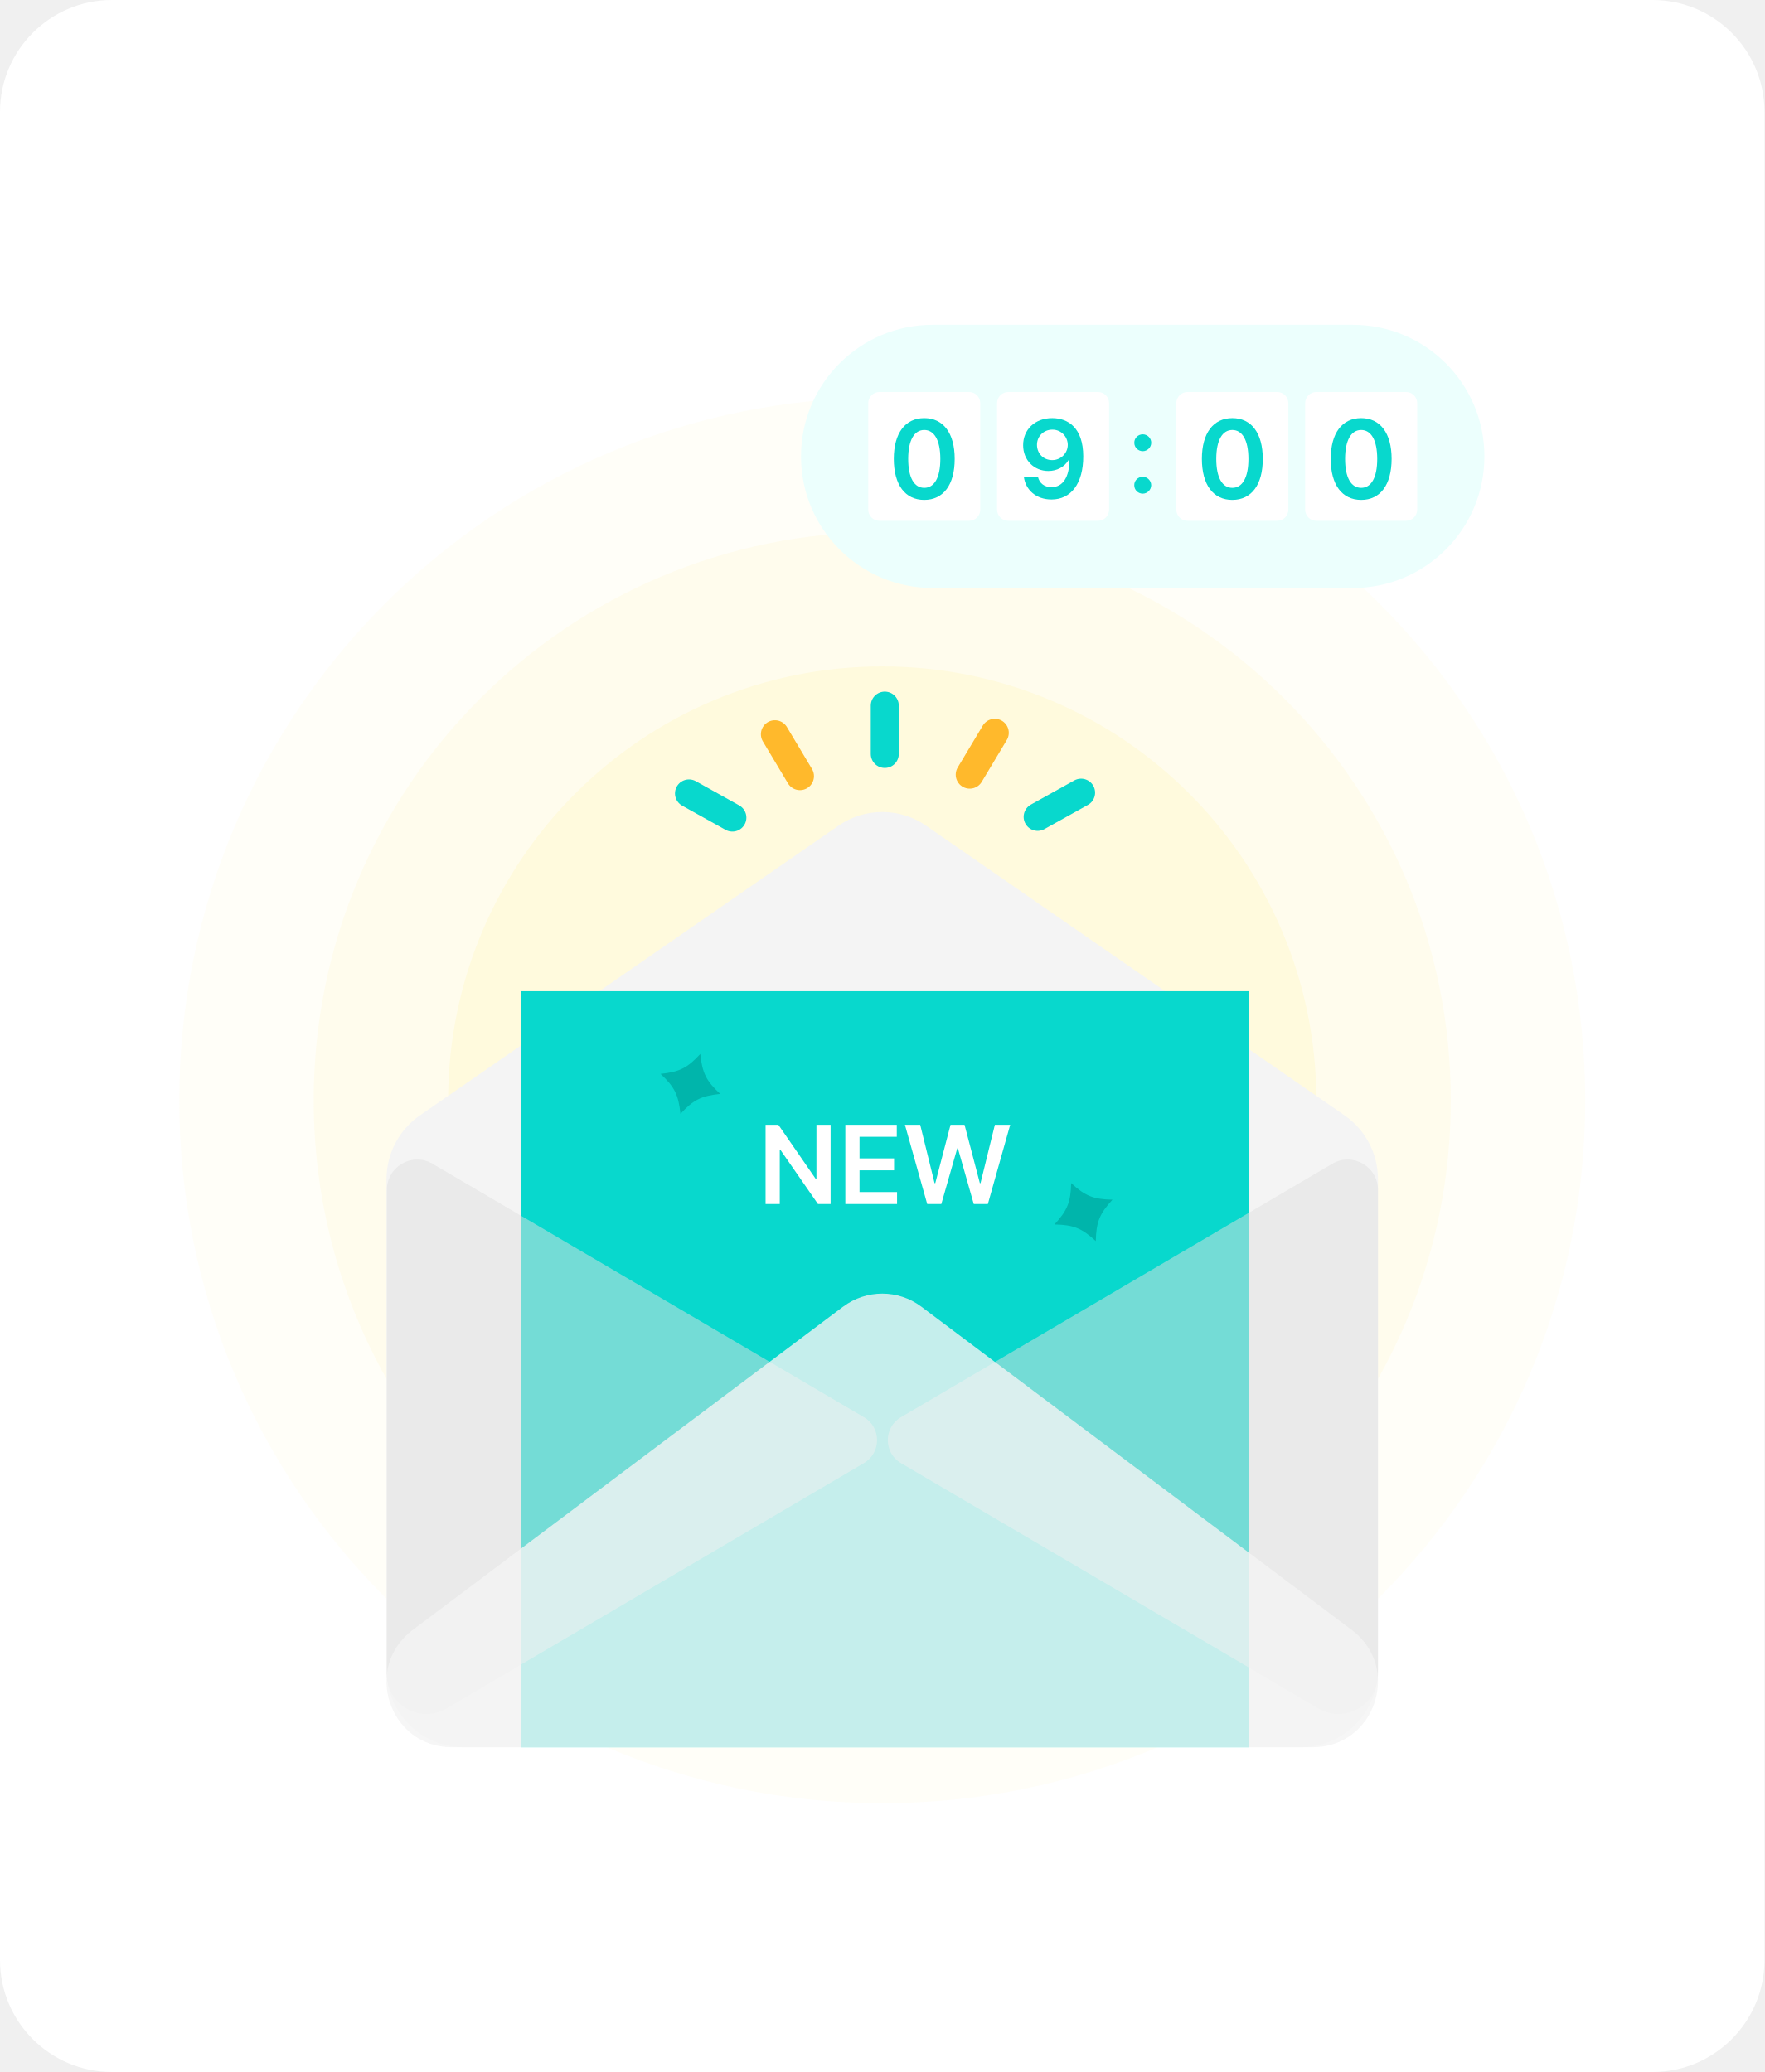
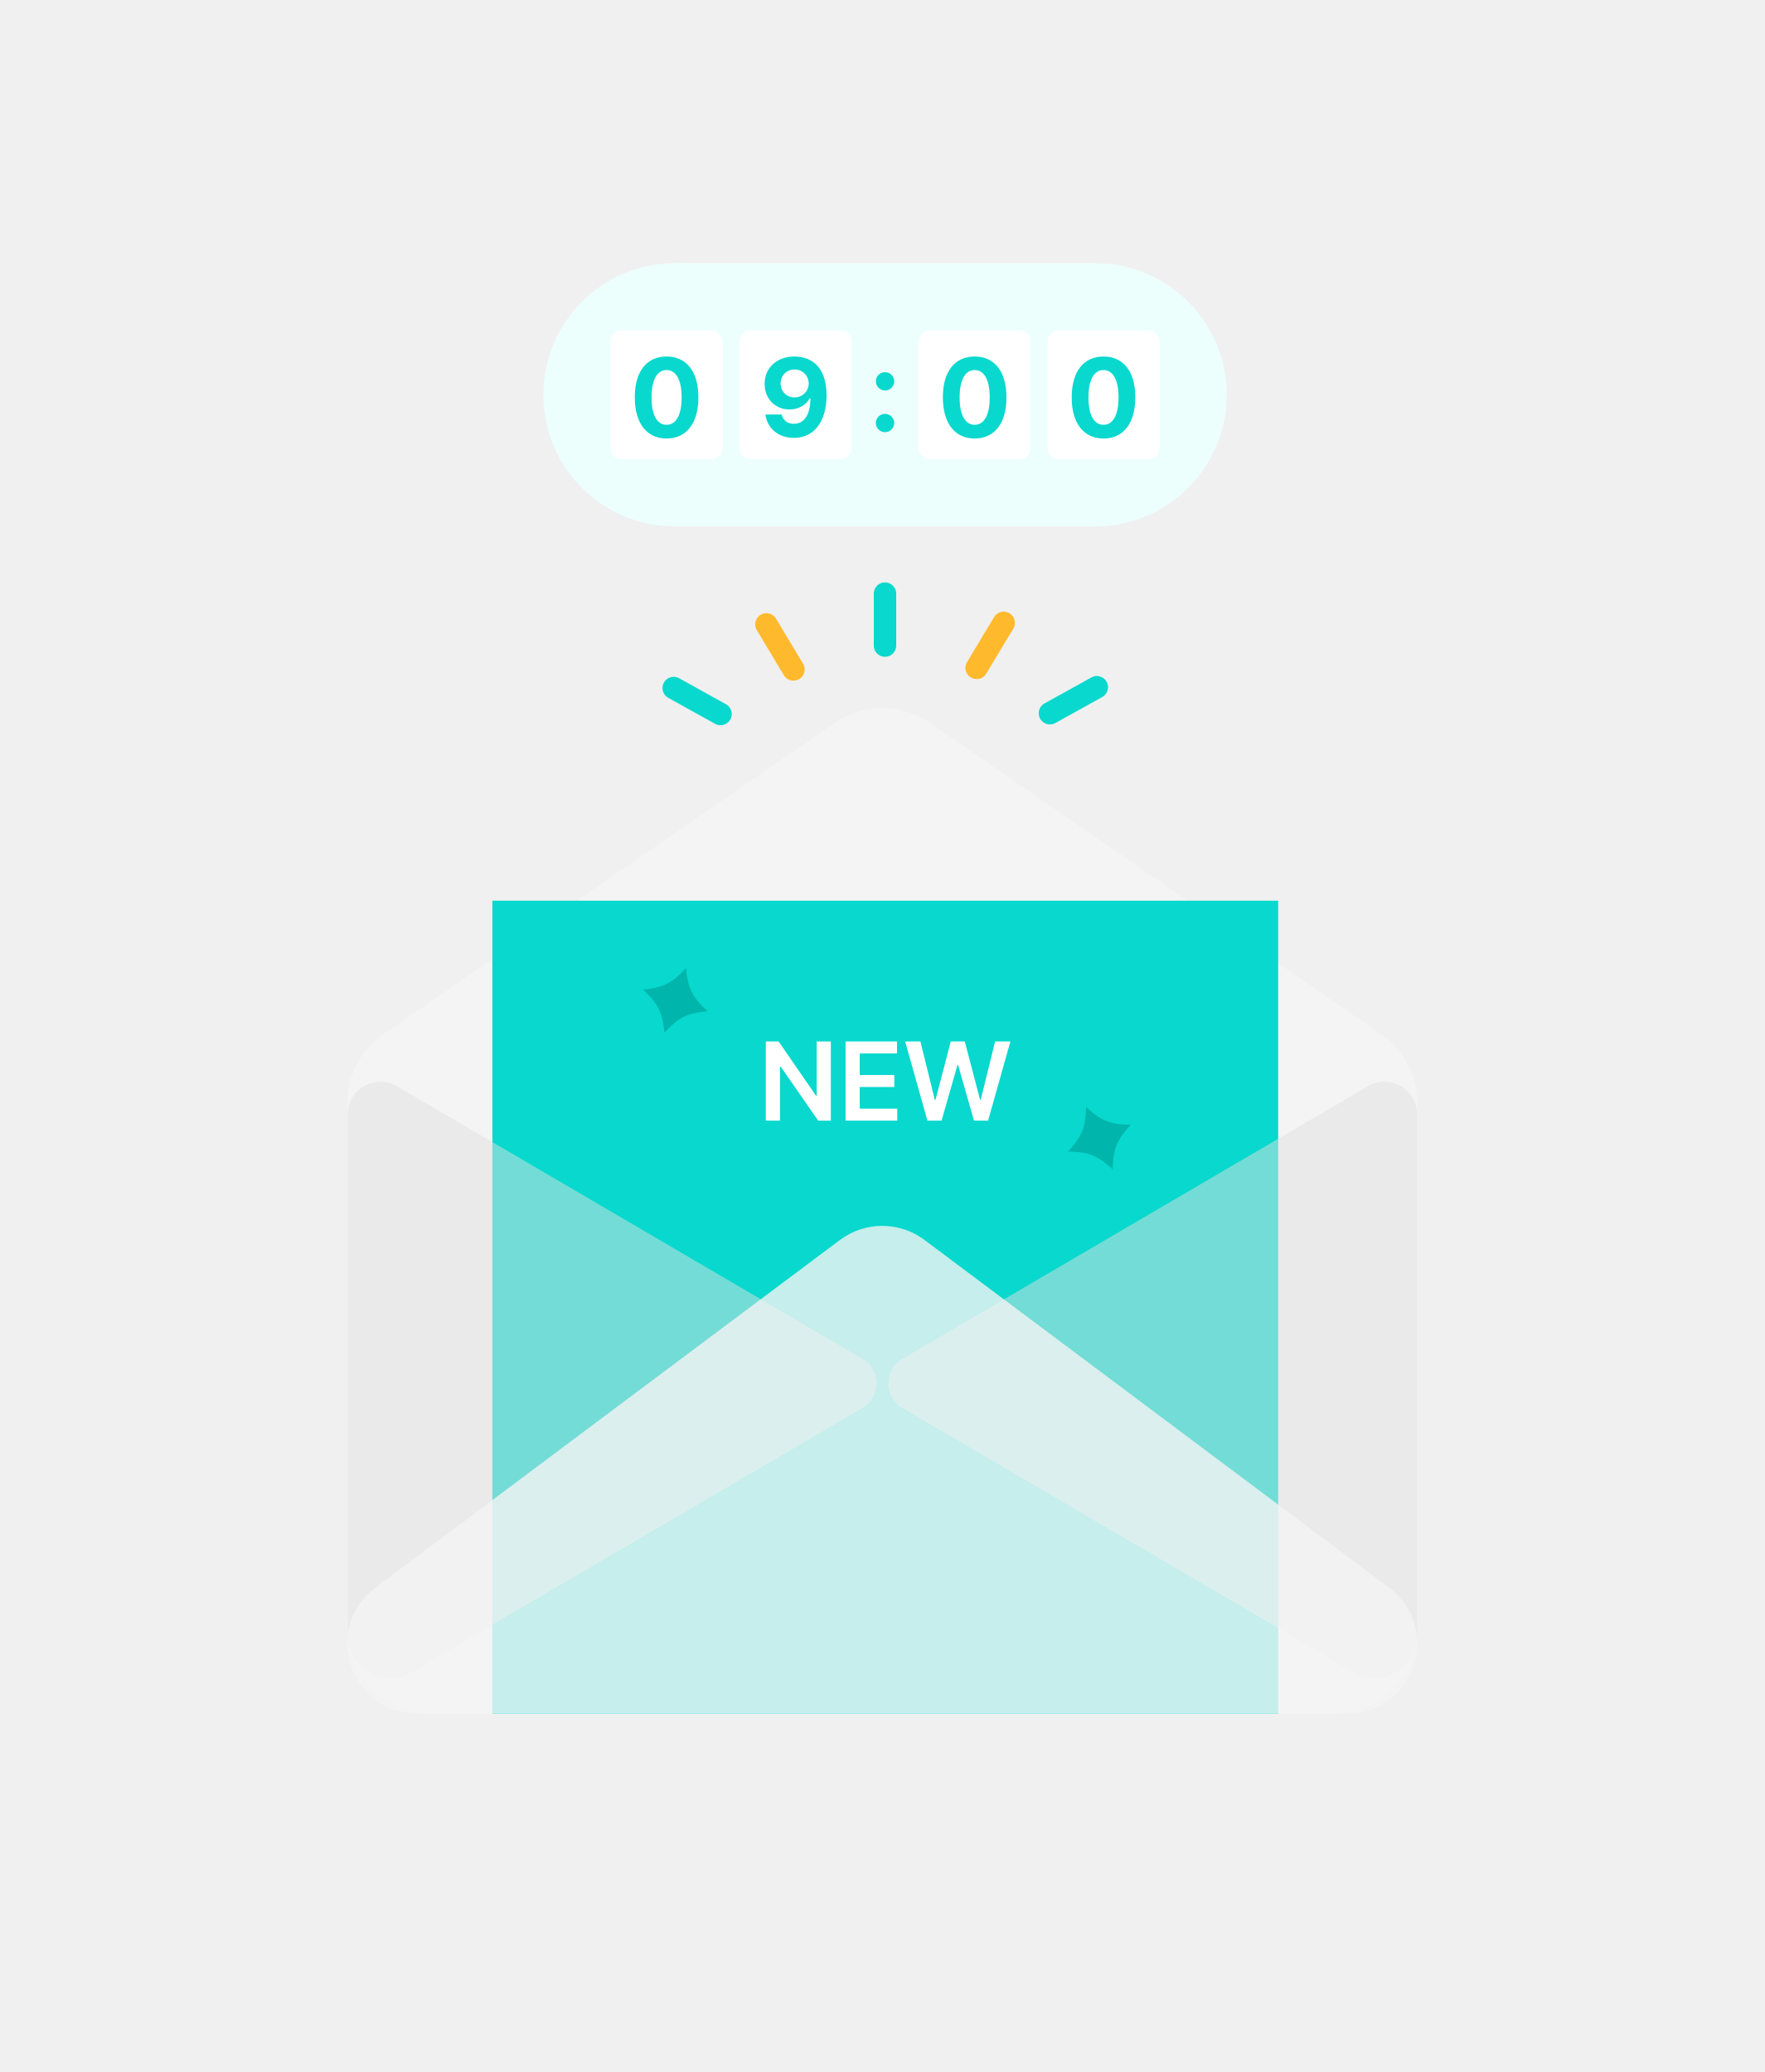
<svg xmlns="http://www.w3.org/2000/svg" width="315" height="370" viewBox="0 0 315 370" fill="none">
-   <rect y="-0" width="315" height="370" rx="20" fill="white" />
-   <circle opacity="0.2" cx="157.5" cy="196.5" r="125.5" fill="#FFFADD" />
-   <circle opacity="0.4" cx="157.5" cy="196.5" r="101.5" fill="#FFFADD" />
-   <circle cx="157.5" cy="196.5" r="77.5" fill="#FFFADD" />
-   <path d="M69 298.138V210.587C69 206.027 71.228 201.757 74.967 199.172L149.674 147.447C154.385 144.182 160.615 144.182 165.333 147.447L240.033 199.172C243.772 201.757 246 206.027 246 210.587V298.138C246 305.797 239.826 312 232.204 312H82.796C75.181 312 69 305.797 69 298.138Z" fill="#F4F4F4" />
-   <path d="M223 177H93V312H223V177Z" fill="#08D8CD" />
-   <path opacity="0.5" d="M154.237 253.075L77.214 207.81C73.604 205.688 69.069 208.306 69.069 212.509V298.953C69.069 304.431 74.981 307.841 79.68 305.078L154.237 261.267C157.354 259.434 157.354 254.901 154.237 253.068V253.075Z" fill="#E0E0E0" />
-   <path opacity="0.5" d="M160.832 253.075L237.855 207.81C241.465 205.688 246 208.306 246 212.509V298.953C246 304.431 240.088 307.841 235.389 305.078L160.832 261.267C157.715 259.434 157.715 254.901 160.832 253.068V253.075Z" fill="#E0E0E0" />
-   <path opacity="0.8" d="M150.532 233.318L73.666 291.071C64.74 297.774 69.475 312 80.635 312H234.365C245.524 312 250.26 297.774 241.334 291.071L164.468 233.324C160.34 230.225 154.66 230.225 150.532 233.324V233.318Z" fill="#F4F4F4" />
-   <path d="M145.754 200.856H148.282V215H146.023L139.325 205.338H139.207V215H136.673V200.856H138.958L145.63 210.525H145.754V200.856ZM160.144 215H150.911V200.856H160.096V202.997H153.445V206.851H159.613V208.985H153.445V212.859H160.144V215ZM168.049 215H165.528L161.55 200.856H164.278L166.84 211.271H166.971L169.692 200.856H172.192L174.927 211.278H175.045L177.607 200.856H180.342L176.357 215H173.836L171.005 205.055H170.894L168.049 215Z" fill="white" />
-   <path d="M198.603 214.228C196.3 216.732 195.694 218.213 195.623 221.619C193.126 219.319 191.648 218.716 188.245 218.653C190.549 216.148 191.155 214.668 191.226 211.262C193.723 213.561 195.2 214.165 198.603 214.228Z" fill="#00B5AB" />
-   <path d="M128.579 195.343C125.206 195.689 123.777 196.395 121.478 198.903C121.127 195.515 120.42 194.079 117.917 191.766C121.291 191.421 122.719 190.714 125.018 188.206C125.369 191.594 126.076 193.03 128.579 195.343Z" fill="#00B5AB" />
-   <path d="M157.955 126V134.634" stroke="#08D8CD" stroke-width="5" stroke-linecap="round" stroke-linejoin="round" />
-   <path d="M138.338 131.114L142.812 138.597" stroke="#FFB92C" stroke-width="5" stroke-linecap="round" stroke-linejoin="round" />
-   <path d="M123 141.683L130.746 146" stroke="#08D8CD" stroke-width="5" stroke-linecap="round" stroke-linejoin="round" />
-   <path d="M193 141.548L185.244 145.866" stroke="#08D8CD" stroke-width="5" stroke-linecap="round" stroke-linejoin="round" />
-   <path d="M177.592 130.859L173.118 138.332" stroke="#FFB92C" stroke-width="5" stroke-linecap="round" stroke-linejoin="round" />
-   <rect x="143" y="58" width="122" height="47" rx="23.5" fill="#ECFFFD" />
-   <rect width="20" height="23" rx="2" transform="matrix(-1 0 0 1 175 70)" fill="white" />
-   <rect width="20" height="23" rx="2" transform="matrix(-1 0 0 1 230 70)" fill="white" />
-   <rect width="20" height="23" rx="2" transform="matrix(-1 0 0 1 198 70)" fill="white" />
-   <rect width="20" height="23" rx="2" transform="matrix(-1 0 0 1 253 70)" fill="white" />
-   <path d="M164.999 89.269C168.41 89.262 170.441 86.576 170.434 81.942C170.434 77.322 168.389 74.663 164.999 74.663C161.615 74.663 159.564 77.329 159.564 81.942C159.57 86.59 161.594 89.269 164.999 89.269ZM164.999 87.115C163.231 87.115 162.133 85.34 162.133 81.942C162.139 78.565 163.238 76.783 164.999 76.783C166.767 76.783 167.865 78.565 167.872 81.942C167.872 85.34 166.773 87.115 164.999 87.115Z" fill="#08D8CD" />
-   <path d="M219.999 89.269C223.41 89.262 225.441 86.576 225.434 81.942C225.434 77.322 223.389 74.663 219.999 74.663C216.615 74.663 214.564 77.329 214.564 81.942C214.57 86.59 216.594 89.269 219.999 89.269ZM219.999 87.115C218.231 87.115 217.133 85.34 217.133 81.942C217.139 78.565 218.238 76.783 219.999 76.783C221.767 76.783 222.865 78.565 222.872 81.942C222.872 85.34 221.773 87.115 219.999 87.115Z" fill="#08D8CD" />
-   <path d="M187.867 74.663C190.629 74.677 193.378 76.334 193.385 81.493C193.385 86.376 191.182 89.193 187.715 89.193C184.98 89.193 183.095 87.495 182.784 85.16H185.298C185.56 86.272 186.423 86.99 187.715 86.99C189.759 86.99 190.905 85.181 190.919 82.149H190.767C190.056 83.371 188.695 84.104 187.148 84.104C184.614 84.104 182.659 82.184 182.653 79.511C182.646 76.742 184.731 74.649 187.867 74.663ZM187.88 76.721C186.292 76.721 185.111 77.936 185.125 79.449C185.132 80.968 186.258 82.163 187.846 82.163C189.414 82.163 190.629 80.892 190.622 79.435C190.615 77.992 189.462 76.721 187.88 76.721Z" fill="#08D8CD" />
-   <path d="M243.001 89.269C239.59 89.262 237.559 86.576 237.566 81.942C237.566 77.322 239.611 74.663 243.001 74.663C246.385 74.663 248.436 77.329 248.436 81.942C248.43 86.59 246.406 89.269 243.001 89.269ZM243.001 87.115C244.769 87.115 245.867 85.34 245.867 81.942C245.861 78.565 244.762 76.783 243.001 76.783C241.233 76.783 240.135 78.565 240.128 81.942C240.128 85.34 241.227 87.115 243.001 87.115Z" fill="#08D8CD" />
-   <path d="M204.01 80.569C203.181 80.569 202.484 79.892 202.498 79.057C202.484 78.228 203.181 77.558 204.01 77.558C204.825 77.558 205.523 78.228 205.523 79.057C205.523 79.892 204.825 80.569 204.01 80.569ZM204.003 88.152C203.168 88.152 202.477 87.475 202.491 86.639C202.477 85.811 203.168 85.141 204.003 85.141C204.818 85.141 205.509 85.811 205.516 86.639C205.509 87.475 204.818 88.152 204.003 88.152Z" fill="#08D8CD" />
+   <path d="M62 291.095V196.954C62 192.05 64.404 187.459 68.439 184.679L149.055 129.061C154.139 125.551 160.861 125.551 165.952 129.061L246.561 184.679C250.596 187.459 253 192.05 253 196.954V291.095C253 299.33 246.338 306 238.112 306H76.888C68.67 306 62 299.33 62 291.095Z" fill="#F4F4F4" />
+   <path d="M228.181 160.839H87.898V306H228.181V160.839Z" fill="#08D8CD" />
+   <path opacity="0.5" d="M153.979 242.64L70.863 193.968C66.968 191.686 62.074 194.501 62.074 199.02V291.971C62.074 297.861 68.454 301.528 73.524 298.557L153.979 251.448C157.342 249.478 157.342 244.603 153.979 242.632V242.64Z" fill="#E0E0E0" />
+   <path opacity="0.5" d="M161.096 242.64L244.211 193.968C248.106 191.686 253 194.501 253 199.02V291.971C253 297.861 246.621 301.528 241.55 298.557L161.096 251.448C157.732 249.478 157.732 244.603 161.096 242.632V242.64Z" fill="#E0E0E0" />
+   <path opacity="0.8" d="M149.98 221.395L67.035 283.496C57.404 290.703 62.513 306 74.555 306H240.445C252.487 306 257.597 290.703 247.965 283.496L165.02 221.403C160.564 218.07 154.436 218.07 149.98 221.403V221.395Z" fill="#F4F4F4" />
+   <path d="M145.794 185.975H148.321V200.118H146.063L139.364 190.457H139.247V200.118H136.712V185.975H138.998L145.669 195.643H145.794V185.975ZM160.184 200.118H150.95V185.975H160.136V188.115H153.485V191.969H159.652V194.103H153.485V197.977H160.184V200.118ZM168.088 200.118H165.568L161.59 185.975H164.318L166.88 196.389H167.011L169.732 185.975H172.232L174.967 196.396H175.084L177.646 185.975H180.381L176.396 200.118H173.876L171.044 190.173H170.934L168.088 200.118Z" fill="white" />
+   <path d="M201.854 200.869C199.369 203.562 198.715 205.153 198.638 208.816C195.943 206.343 194.349 205.694 190.677 205.626C193.163 202.933 193.817 201.342 193.893 197.679C196.588 200.152 198.182 200.801 201.854 200.869Z" fill="#00B5AB" />
+   <path d="M126.292 180.563C122.651 180.934 121.109 181.694 118.629 184.391C118.25 180.748 117.487 179.203 114.786 176.716C118.427 176.345 119.969 175.585 122.449 172.888C122.828 176.531 123.591 178.075 126.292 180.563Z" fill="#00B5AB" />
+   <path d="M157.991 106V115.284" stroke="#08D8CD" stroke-width="4" stroke-linecap="round" stroke-linejoin="round" />
+   <path d="M136.822 111.499L141.65 119.545" stroke="#FFB92C" stroke-width="4" stroke-linecap="round" stroke-linejoin="round" />
+   <path d="M120.271 122.863L128.629 127.505" stroke="#08D8CD" stroke-width="4" stroke-linecap="round" stroke-linejoin="round" />
+   <path d="M195.808 122.719L187.439 127.361" stroke="#08D8CD" stroke-width="4" stroke-linecap="round" stroke-linejoin="round" />
+   <path d="M179.182 111.225L174.354 119.261" stroke="#FFB92C" stroke-width="4" stroke-linecap="round" stroke-linejoin="round" />
+   <rect x="97" y="47" width="122" height="47" rx="23.5" fill="#ECFFFD" />
+   <rect width="20" height="23" rx="2" transform="matrix(-1 0 0 1 129 59)" fill="white" />
+   <rect width="20" height="23" rx="2" transform="matrix(-1 0 0 1 184 59)" fill="white" />
+   <rect width="20" height="23" rx="2" transform="matrix(-1 0 0 1 152 59)" fill="white" />
+   <rect width="20" height="23" rx="2" transform="matrix(-1 0 0 1 207 59)" fill="white" />
+   <path d="M118.999 78.304C122.542 78.297 124.69 75.59 124.676 70.942C124.669 66.308 122.528 63.663 118.999 63.663C115.47 63.663 113.316 66.322 113.323 70.942C113.323 75.604 115.463 78.304 118.999 78.304ZM118.999 75.859C117.363 75.859 116.313 74.216 116.313 70.942C116.32 67.71 117.37 66.08 118.999 66.08C120.629 66.08 121.679 67.71 121.686 70.942C121.693 74.216 120.636 75.859 118.999 75.859Z" fill="#08D8CD" />
+   <path d="M173.999 78.304C177.542 78.297 179.69 75.59 179.676 70.942C179.669 66.308 177.528 63.663 173.999 63.663C170.47 63.663 168.316 66.322 168.323 70.942C168.323 75.604 170.463 78.304 173.999 78.304ZM173.999 75.859C172.363 75.859 171.313 74.216 171.313 70.942C171.32 67.71 172.37 66.08 173.999 66.08C175.629 66.08 176.679 67.71 176.686 70.942C176.693 74.216 175.636 75.859 173.999 75.859Z" fill="#08D8CD" />
+   <path d="M141.852 63.663C144.773 63.677 147.542 65.417 147.556 70.555C147.563 75.369 145.277 78.193 141.734 78.193C138.882 78.193 136.935 76.412 136.645 74.022H139.538C139.78 75.058 140.588 75.673 141.734 75.673C143.647 75.673 144.67 73.946 144.683 71.129H144.552C143.896 72.371 142.501 73.117 140.933 73.117C138.392 73.117 136.507 71.204 136.5 68.566C136.493 65.721 138.647 63.649 141.852 63.663ZM141.866 65.977C140.415 65.977 139.345 67.082 139.359 68.483C139.366 69.885 140.395 70.97 141.845 70.97C143.274 70.97 144.379 69.83 144.373 68.47C144.366 67.123 143.309 65.977 141.866 65.977Z" fill="#08D8CD" />
+   <path d="M197.001 78.304C193.458 78.297 191.31 75.59 191.324 70.942C191.331 66.308 193.472 63.663 197.001 63.663C200.53 63.663 202.684 66.322 202.677 70.942C202.677 75.604 200.537 78.304 197.001 78.304ZM197.001 75.859C198.637 75.859 199.687 74.216 199.687 70.942C199.68 67.71 198.63 66.08 197.001 66.08C195.371 66.08 194.321 67.71 194.314 70.942C194.307 74.216 195.364 75.859 197.001 75.859Z" fill="#08D8CD" />
+   <path d="M158.009 69.728C157.098 69.728 156.352 68.996 156.366 68.091C156.352 67.193 157.098 66.461 158.009 66.461C158.879 66.461 159.639 67.193 159.646 68.091C159.639 68.996 158.879 69.728 158.009 69.728ZM158.002 77.173C157.098 77.173 156.345 76.441 156.359 75.536C156.345 74.638 157.098 73.906 158.002 73.906C158.872 73.906 159.632 74.638 159.639 75.536C159.632 76.441 158.872 77.173 158.002 77.173Z" fill="#08D8CD" />
</svg>
